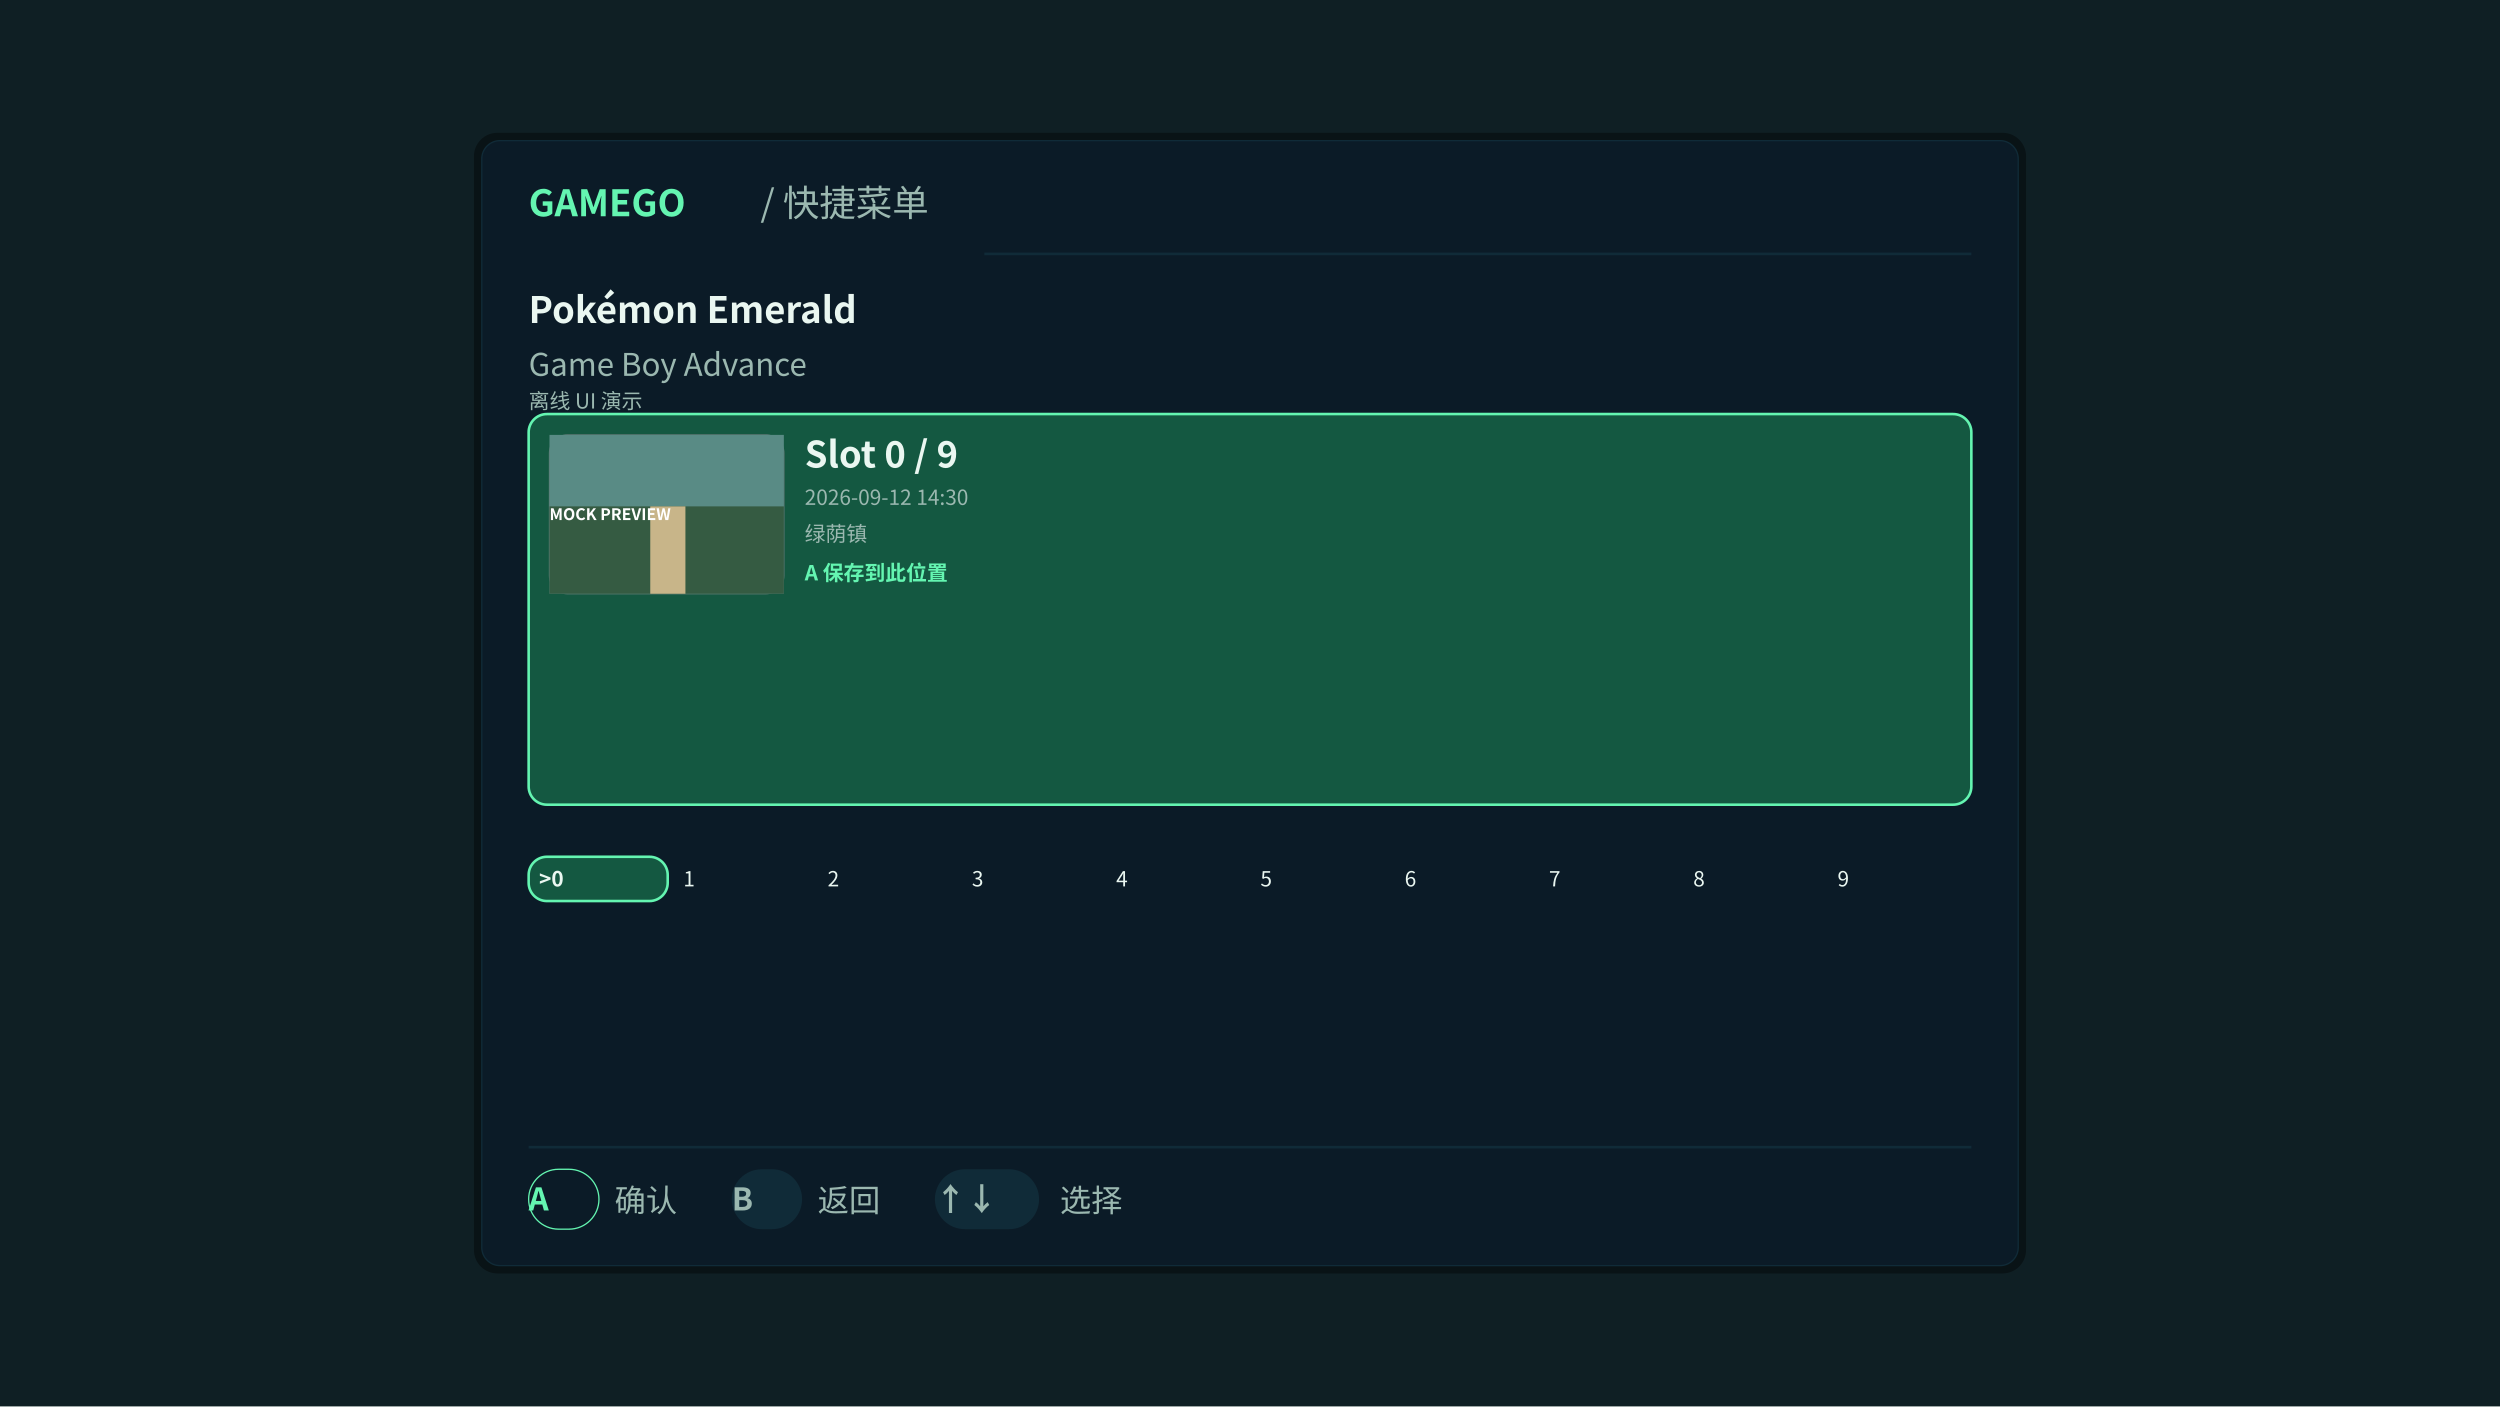
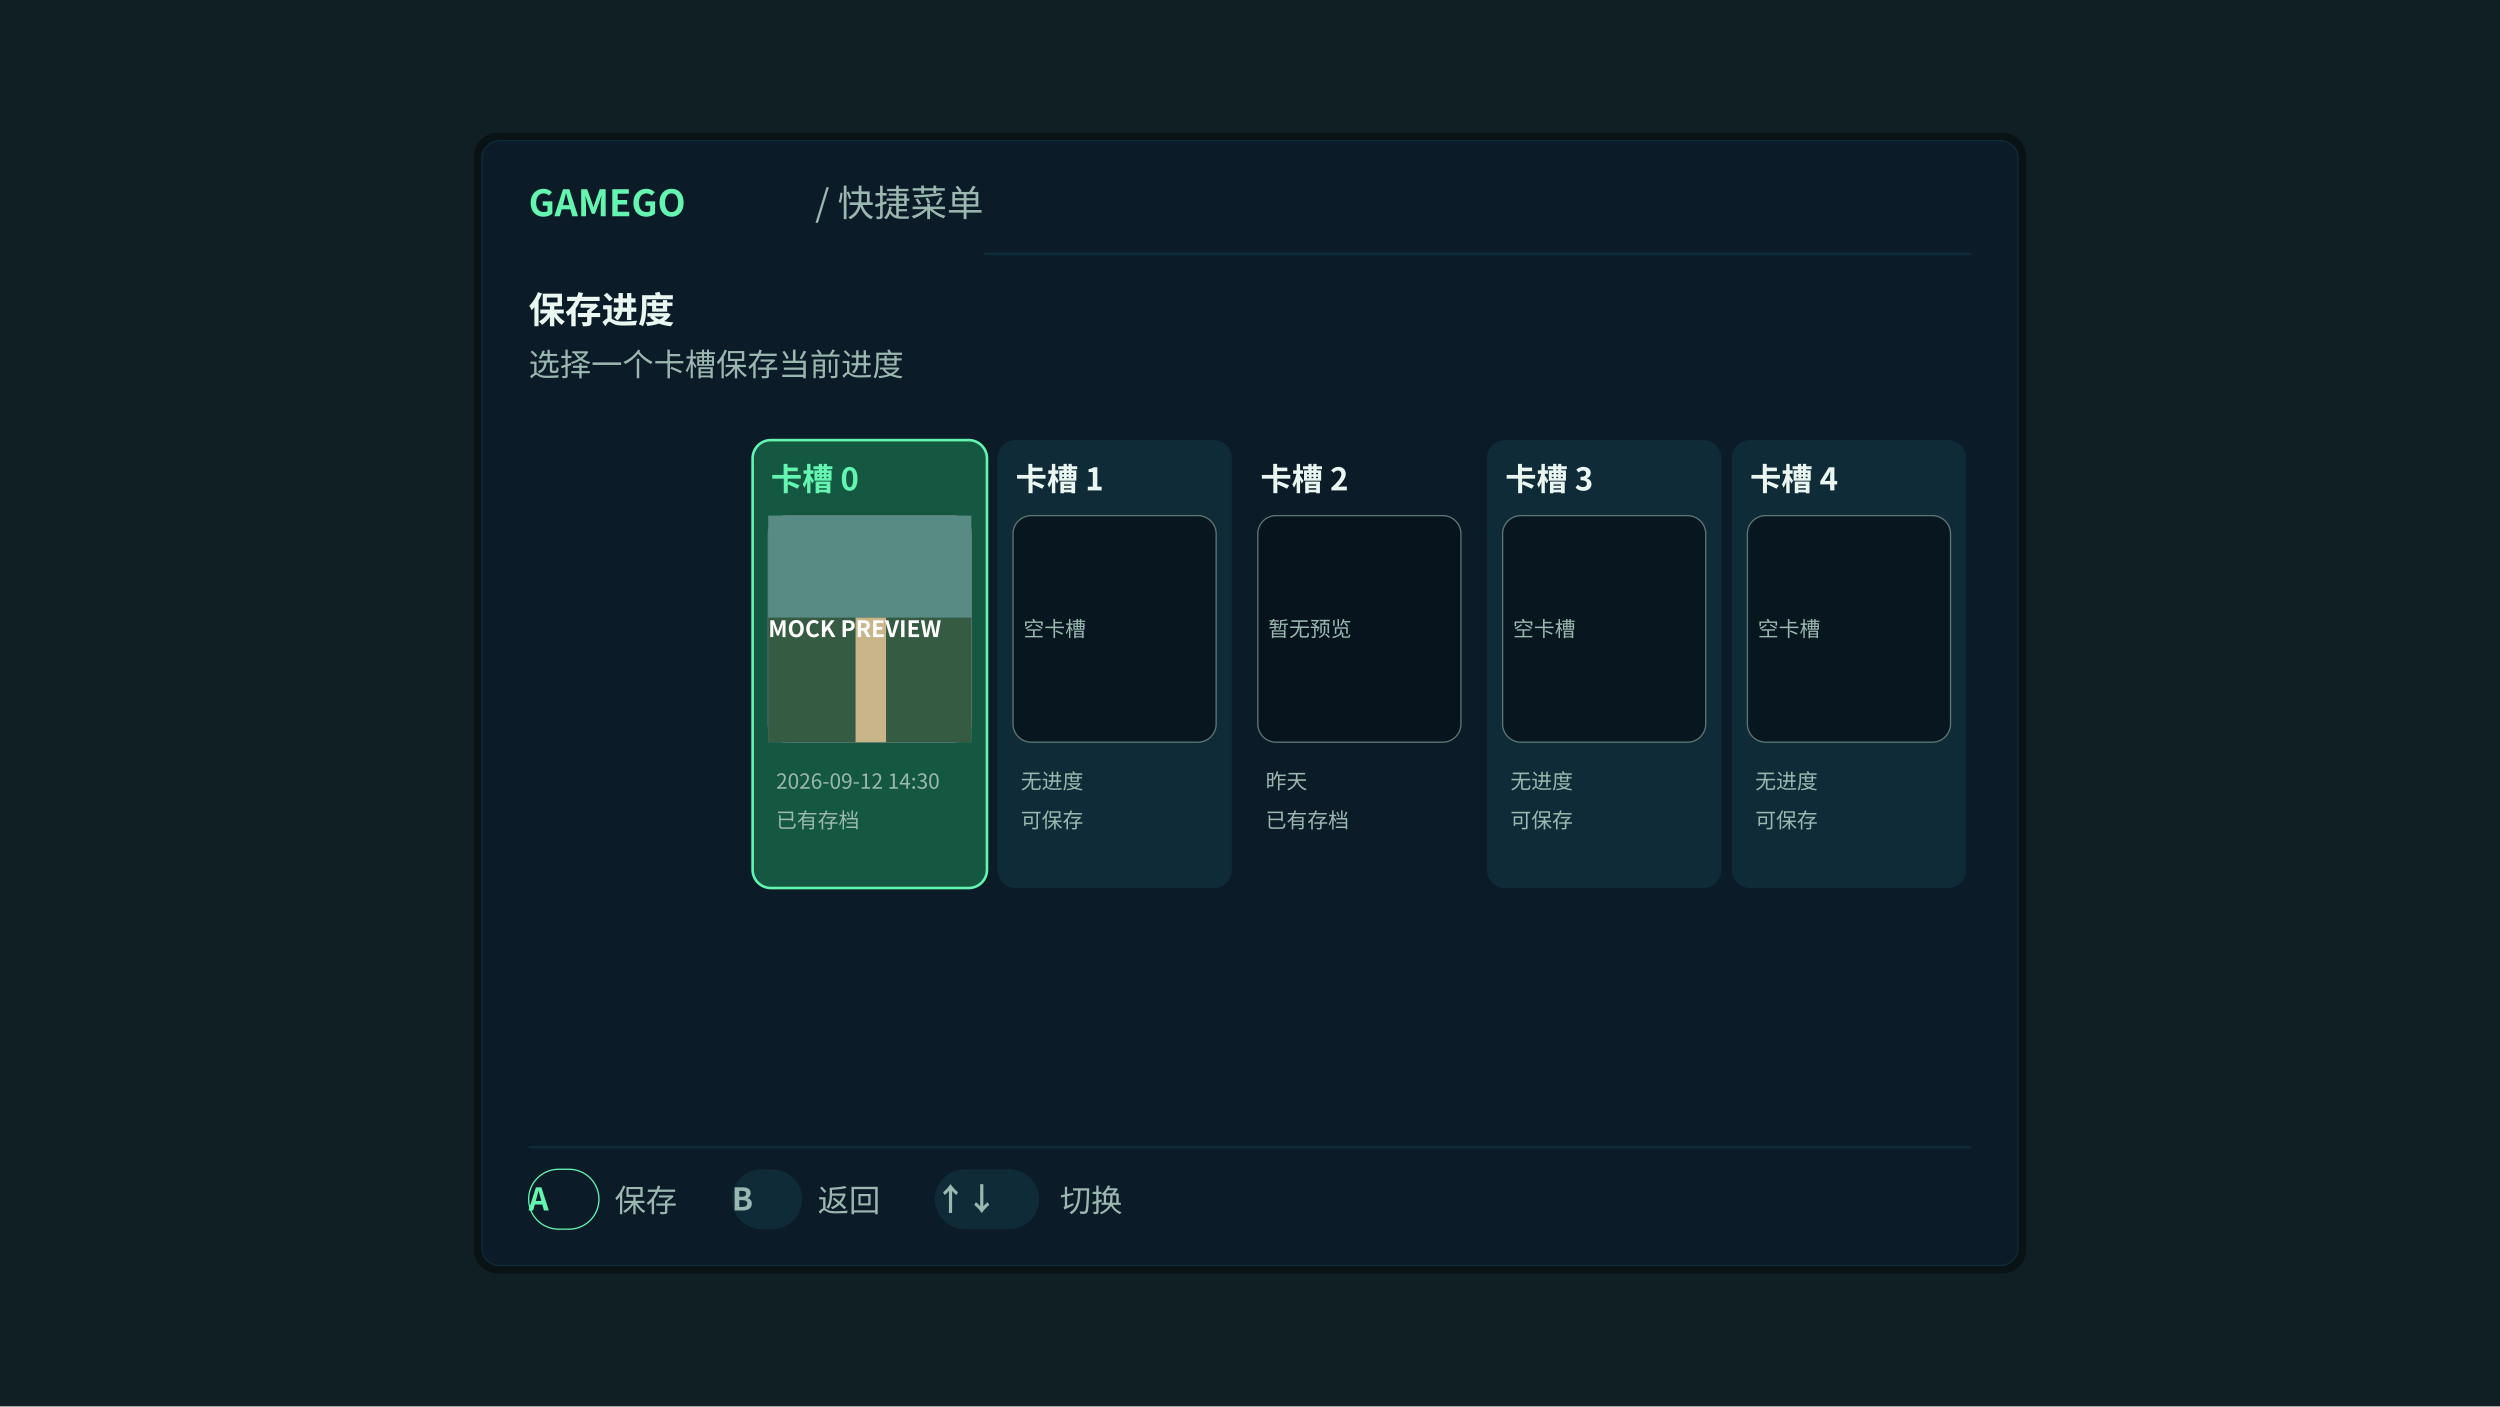
<svg xmlns="http://www.w3.org/2000/svg" width="1920" height="1080" viewBox="0 0 1920 1080">
  <rect width="100%" height="100%" fill="#456657" />
  <rect x="0" y="0" width="1920" height="1080" rx="0" fill="#07131c" fill-opacity="0.851" stroke="#000000" stroke-opacity="0" stroke-width="0" />
  <rect x="364" y="102" width="1192" height="876" rx="18" fill="#000000" fill-opacity="0.4" stroke="#000000" stroke-opacity="0" stroke-width="0" />
  <rect x="370" y="108" width="1180" height="864" rx="14" fill="#0b1b27" fill-opacity="1" stroke="#102b38" stroke-opacity="1" stroke-width="1" />
  <defs>
    <clipPath id="c0">
-       <rect x="406" y="140" width="170" height="32" />
+       <rect x="406" y="140" width="220" height="32" />
    </clipPath>
  </defs>
  <text x="406" y="166.08" fill="#64f5b1" font-size="28" font-weight="600" font-family="PingFang SC,Noto Sans CJK SC,sans-serif" clip-path="url(#c0)">GAMEGO</text>
  <defs>
    <clipPath id="c1">
-       <rect x="584" y="140" width="930" height="32" />
-     </clipPath>
-   </defs>
-   <text x="584" y="166.08" fill="#9bb8b0" font-size="28" font-weight="400" font-family="PingFang SC,Noto Sans CJK SC,sans-serif" clip-path="url(#c1)">/  快捷菜单</text>
+       <rect x="626" y="140" width="888" height="32" />
+     </clipPath>
+   </defs>
+   <text x="626" y="166.08" fill="#9bb8b0" font-size="28" font-weight="400" font-family="PingFang SC,Noto Sans CJK SC,sans-serif" clip-path="url(#c1)">/  快捷菜单</text>
  <rect x="756" y="194" width="758" height="2" rx="0" fill="#102b38" fill-opacity="1" stroke="#000000" stroke-opacity="0" stroke-width="0" />
  <defs>
    <clipPath id="c2">
      <rect x="406" y="218" width="1108" height="40" />
    </clipPath>
  </defs>
-   <text x="406" y="248.08" fill="#eaf7f1" font-size="28" font-weight="600" font-family="PingFang SC,Noto Sans CJK SC,sans-serif" clip-path="url(#c2)">Pokémon Emerald</text>
+   <text x="406" y="248.08" fill="#eaf7f1" font-size="28" font-weight="600" font-family="PingFang SC,Noto Sans CJK SC,sans-serif" clip-path="url(#c2)">保存进度</text>
  <defs>
    <clipPath id="c3">
      <rect x="406" y="264" width="1108" height="32" />
    </clipPath>
  </defs>
-   <text x="406" y="288.64" fill="#9bb8b0" font-size="24" font-weight="400" font-family="PingFang SC,Noto Sans CJK SC,sans-serif" clip-path="url(#c3)">Game Boy Advance</text>
+   <text x="406" y="288.64" fill="#9bb8b0" font-size="24" font-weight="400" font-family="PingFang SC,Noto Sans CJK SC,sans-serif" clip-path="url(#c3)">选择一个卡槽保存当前进度</text>
+   <rect x="578" y="338" width="180" height="344" rx="14" fill="#145841" fill-opacity="1" stroke="#64f5b1" stroke-opacity="1" stroke-width="2" />
  <defs>
    <clipPath id="c4">
-       <rect x="406" y="296" width="1108" height="24" />
-     </clipPath>
-   </defs>
-   <text x="406" y="313.76" fill="#9bb8b0" font-size="16" font-weight="400" font-family="PingFang SC,Noto Sans CJK SC,sans-serif" clip-path="url(#c4)">离线 UI 演示</text>
+       <rect x="592" y="354" width="152" height="28" />
+     </clipPath>
+   </defs>
+   <text x="592" y="376.64" fill="#64f5b1" font-size="24" font-weight="600" font-family="PingFang SC,Noto Sans CJK SC,sans-serif" clip-path="url(#c4)">卡槽 0</text>
+   <rect x="590" y="396" width="156" height="174" rx="14" fill="#07131c" fill-opacity="0.851" stroke="#5f7774" stroke-opacity="1" stroke-width="1" />
+   <rect x="590" y="396" width="156" height="174" rx="0" fill="#598b85" fill-opacity="1" stroke="#000000" stroke-opacity="0" stroke-width="0" />
+   <rect x="590" y="474.3" width="156" height="95.7" rx="0" fill="#355b42" fill-opacity="1" stroke="#000000" stroke-opacity="0" stroke-width="0" />
+   <rect x="657.08" y="474.3" width="23.4" height="95.7" rx="0" fill="#c8b589" fill-opacity="1" stroke="#000000" stroke-opacity="0" stroke-width="0" />
  <defs>
    <clipPath id="c5">
-       <rect x="406" y="318" width="1108" height="76" />
-     </clipPath>
-   </defs>
-   <text x="406" y="366.08" fill="#eaf7f1" font-size="28" font-weight="600" font-family="PingFang SC,Noto Sans CJK SC,sans-serif" clip-path="url(#c5)">保存进度</text>
-   <rect x="406" y="318" width="1108" height="300" rx="14" fill="#145841" fill-opacity="1" stroke="#64f5b1" stroke-opacity="1" stroke-width="2" />
-   <rect x="422" y="334" width="180" height="122" rx="14" fill="#07131c" fill-opacity="0.851" stroke="#5f7774" stroke-opacity="1" stroke-width="1" />
-   <rect x="422" y="334" width="180" height="122" rx="0" fill="#598b85" fill-opacity="1" stroke="#000000" stroke-opacity="0" stroke-width="0" />
-   <rect x="422" y="388.9" width="180" height="67.1" rx="0" fill="#355b42" fill-opacity="1" stroke="#000000" stroke-opacity="0" stroke-width="0" />
-   <rect x="499.4" y="388.9" width="27" height="67.1" rx="0" fill="#c8b589" fill-opacity="1" stroke="#000000" stroke-opacity="0" stroke-width="0" />
+       <rect x="590" y="396" width="156" height="174" />
+     </clipPath>
+   </defs>
+   <text x="590" y="489.264" fill="#ffffff" font-size="17.4" font-weight="600" font-family="PingFang SC,Noto Sans CJK SC,sans-serif" clip-path="url(#c5)">MOCK PREVIEW</text>
  <defs>
    <clipPath id="c6">
-       <rect x="422" y="334" width="180" height="122" />
-     </clipPath>
-   </defs>
-   <text x="422" y="399.392" fill="#ffffff" font-size="12.2" font-weight="600" font-family="PingFang SC,Noto Sans CJK SC,sans-serif" clip-path="url(#c6)">MOCK PREVIEW</text>
+       <rect x="596" y="588" width="144" height="24" />
+     </clipPath>
+   </defs>
+   <text x="596" y="605.76" fill="#9bb8b0" font-size="16" font-weight="400" font-family="PingFang SC,Noto Sans CJK SC,sans-serif" clip-path="url(#c6)">2026-09-12 14:30</text>
  <defs>
    <clipPath id="c7">
-       <rect x="618" y="334" width="896" height="30" />
-     </clipPath>
-   </defs>
-   <text x="618" y="359.08" fill="#eaf7f1" font-size="28" font-weight="600" font-family="PingFang SC,Noto Sans CJK SC,sans-serif" clip-path="url(#c7)">Slot 0  /  9</text>
+       <rect x="596" y="618" width="144" height="24" />
+     </clipPath>
+   </defs>
+   <text x="596" y="635.76" fill="#9bb8b0" font-size="16" font-weight="400" font-family="PingFang SC,Noto Sans CJK SC,sans-serif" clip-path="url(#c7)">已有存档</text>
+   <rect x="766" y="338" width="180" height="344" rx="14" fill="#102b38" fill-opacity="1" stroke="#000000" stroke-opacity="0" stroke-width="0" />
  <defs>
    <clipPath id="c8">
-       <rect x="618" y="370" width="896" height="24" />
-     </clipPath>
-   </defs>
-   <text x="618" y="387.76" fill="#9bb8b0" font-size="16" font-weight="400" font-family="PingFang SC,Noto Sans CJK SC,sans-serif" clip-path="url(#c8)">2026-09-12 14:30</text>
+       <rect x="780" y="354" width="152" height="28" />
+     </clipPath>
+   </defs>
+   <text x="780" y="376.64" fill="#eaf7f1" font-size="24" font-weight="600" font-family="PingFang SC,Noto Sans CJK SC,sans-serif" clip-path="url(#c8)">卡槽 1</text>
+   <rect x="778" y="396" width="156" height="174" rx="14" fill="#07131c" fill-opacity="0.851" stroke="#5f7774" stroke-opacity="1" stroke-width="1" />
  <defs>
    <clipPath id="c9">
-       <rect x="618" y="398" width="896" height="24" />
-     </clipPath>
-   </defs>
-   <text x="618" y="415.76" fill="#9bb8b0" font-size="16" font-weight="400" font-family="PingFang SC,Noto Sans CJK SC,sans-serif" clip-path="url(#c9)">绿荫镇</text>
+       <rect x="786" y="396" width="140" height="174" />
+     </clipPath>
+   </defs>
+   <text x="786" y="488.76" fill="#9bb8b0" font-size="16" font-weight="400" font-family="PingFang SC,Noto Sans CJK SC,sans-serif" clip-path="url(#c9)">空卡槽</text>
  <defs>
    <clipPath id="c10">
-       <rect x="618" y="428" width="896" height="24" />
-     </clipPath>
-   </defs>
-   <text x="618" y="445.76" fill="#64f5b1" font-size="16" font-weight="600" font-family="PingFang SC,Noto Sans CJK SC,sans-serif" clip-path="url(#c10)">A 保存到此位置</text>
-   <rect x="406" y="658" width="106.8" height="34" rx="14" fill="#145841" fill-opacity="1" stroke="#64f5b1" stroke-opacity="1" stroke-width="2" />
+       <rect x="784" y="588" width="144" height="24" />
+     </clipPath>
+   </defs>
+   <text x="784" y="605.76" fill="#9bb8b0" font-size="16" font-weight="400" font-family="PingFang SC,Noto Sans CJK SC,sans-serif" clip-path="url(#c10)">无进度</text>
  <defs>
    <clipPath id="c11">
-       <rect x="414" y="658" width="90.8" height="34" />
-     </clipPath>
-   </defs>
-   <text x="414" y="680.76" fill="#eaf7f1" font-size="16" font-weight="600" font-family="PingFang SC,Noto Sans CJK SC,sans-serif" clip-path="url(#c11)">&gt;0 </text>
-   <rect x="516.8" y="658" width="106.8" height="34" rx="14" fill="#0b1b27" fill-opacity="1" stroke="#000000" stroke-opacity="0" stroke-width="0" />
+       <rect x="784" y="618" width="144" height="24" />
+     </clipPath>
+   </defs>
+   <text x="784" y="635.76" fill="#9bb8b0" font-size="16" font-weight="400" font-family="PingFang SC,Noto Sans CJK SC,sans-serif" clip-path="url(#c11)">可保存</text>
+   <rect x="954" y="338" width="180" height="344" rx="14" fill="#0b1b27" fill-opacity="1" stroke="#000000" stroke-opacity="0" stroke-width="0" />
  <defs>
    <clipPath id="c12">
-       <rect x="524.8" y="658" width="90.8" height="34" />
-     </clipPath>
-   </defs>
-   <text x="524.8" y="680.76" fill="#eaf7f1" font-size="16" font-weight="400" font-family="PingFang SC,Noto Sans CJK SC,sans-serif" clip-path="url(#c12)"> 1 </text>
-   <rect x="627.6" y="658" width="106.8" height="34" rx="14" fill="#0b1b27" fill-opacity="1" stroke="#000000" stroke-opacity="0" stroke-width="0" />
+       <rect x="968" y="354" width="152" height="28" />
+     </clipPath>
+   </defs>
+   <text x="968" y="376.64" fill="#eaf7f1" font-size="24" font-weight="600" font-family="PingFang SC,Noto Sans CJK SC,sans-serif" clip-path="url(#c12)">卡槽 2</text>
+   <rect x="966" y="396" width="156" height="174" rx="14" fill="#07131c" fill-opacity="0.851" stroke="#5f7774" stroke-opacity="1" stroke-width="1" />
  <defs>
    <clipPath id="c13">
-       <rect x="635.6" y="658" width="90.8" height="34" />
-     </clipPath>
-   </defs>
-   <text x="635.6" y="680.76" fill="#eaf7f1" font-size="16" font-weight="400" font-family="PingFang SC,Noto Sans CJK SC,sans-serif" clip-path="url(#c13)"> 2 </text>
-   <rect x="738.4" y="658" width="106.8" height="34" rx="14" fill="#0b1b27" fill-opacity="1" stroke="#000000" stroke-opacity="0" stroke-width="0" />
+       <rect x="974" y="396" width="140" height="174" />
+     </clipPath>
+   </defs>
+   <text x="974" y="488.76" fill="#9bb8b0" font-size="16" font-weight="400" font-family="PingFang SC,Noto Sans CJK SC,sans-serif" clip-path="url(#c13)">暂无预览</text>
  <defs>
    <clipPath id="c14">
-       <rect x="746.4" y="658" width="90.8" height="34" />
-     </clipPath>
-   </defs>
-   <text x="746.4" y="680.76" fill="#eaf7f1" font-size="16" font-weight="400" font-family="PingFang SC,Noto Sans CJK SC,sans-serif" clip-path="url(#c14)"> 3 </text>
-   <rect x="849.2" y="658" width="106.8" height="34" rx="14" fill="#0b1b27" fill-opacity="1" stroke="#000000" stroke-opacity="0" stroke-width="0" />
+       <rect x="972" y="588" width="144" height="24" />
+     </clipPath>
+   </defs>
+   <text x="972" y="605.76" fill="#9bb8b0" font-size="16" font-weight="400" font-family="PingFang SC,Noto Sans CJK SC,sans-serif" clip-path="url(#c14)">昨天</text>
  <defs>
    <clipPath id="c15">
-       <rect x="857.2" y="658" width="90.8" height="34" />
-     </clipPath>
-   </defs>
-   <text x="857.2" y="680.76" fill="#eaf7f1" font-size="16" font-weight="400" font-family="PingFang SC,Noto Sans CJK SC,sans-serif" clip-path="url(#c15)"> 4 </text>
-   <rect x="960" y="658" width="106.8" height="34" rx="14" fill="#0b1b27" fill-opacity="1" stroke="#000000" stroke-opacity="0" stroke-width="0" />
+       <rect x="972" y="618" width="144" height="24" />
+     </clipPath>
+   </defs>
+   <text x="972" y="635.76" fill="#9bb8b0" font-size="16" font-weight="400" font-family="PingFang SC,Noto Sans CJK SC,sans-serif" clip-path="url(#c15)">已有存档</text>
+   <rect x="1142" y="338" width="180" height="344" rx="14" fill="#102b38" fill-opacity="1" stroke="#000000" stroke-opacity="0" stroke-width="0" />
  <defs>
    <clipPath id="c16">
-       <rect x="968" y="658" width="90.8" height="34" />
-     </clipPath>
-   </defs>
-   <text x="968" y="680.76" fill="#eaf7f1" font-size="16" font-weight="400" font-family="PingFang SC,Noto Sans CJK SC,sans-serif" clip-path="url(#c16)"> 5 </text>
-   <rect x="1070.8" y="658" width="106.8" height="34" rx="14" fill="#0b1b27" fill-opacity="1" stroke="#000000" stroke-opacity="0" stroke-width="0" />
+       <rect x="1156" y="354" width="152" height="28" />
+     </clipPath>
+   </defs>
+   <text x="1156" y="376.64" fill="#eaf7f1" font-size="24" font-weight="600" font-family="PingFang SC,Noto Sans CJK SC,sans-serif" clip-path="url(#c16)">卡槽 3</text>
+   <rect x="1154" y="396" width="156" height="174" rx="14" fill="#07131c" fill-opacity="0.851" stroke="#5f7774" stroke-opacity="1" stroke-width="1" />
  <defs>
    <clipPath id="c17">
-       <rect x="1078.8" y="658" width="90.8" height="34" />
-     </clipPath>
-   </defs>
-   <text x="1078.8" y="680.76" fill="#eaf7f1" font-size="16" font-weight="400" font-family="PingFang SC,Noto Sans CJK SC,sans-serif" clip-path="url(#c17)"> 6 </text>
-   <rect x="1181.6" y="658" width="106.8" height="34" rx="14" fill="#0b1b27" fill-opacity="1" stroke="#000000" stroke-opacity="0" stroke-width="0" />
+       <rect x="1162" y="396" width="140" height="174" />
+     </clipPath>
+   </defs>
+   <text x="1162" y="488.76" fill="#9bb8b0" font-size="16" font-weight="400" font-family="PingFang SC,Noto Sans CJK SC,sans-serif" clip-path="url(#c17)">空卡槽</text>
  <defs>
    <clipPath id="c18">
-       <rect x="1189.6" y="658" width="90.8" height="34" />
-     </clipPath>
-   </defs>
-   <text x="1189.6" y="680.76" fill="#eaf7f1" font-size="16" font-weight="400" font-family="PingFang SC,Noto Sans CJK SC,sans-serif" clip-path="url(#c18)"> 7 </text>
-   <rect x="1292.4" y="658" width="106.8" height="34" rx="14" fill="#0b1b27" fill-opacity="1" stroke="#000000" stroke-opacity="0" stroke-width="0" />
+       <rect x="1160" y="588" width="144" height="24" />
+     </clipPath>
+   </defs>
+   <text x="1160" y="605.76" fill="#9bb8b0" font-size="16" font-weight="400" font-family="PingFang SC,Noto Sans CJK SC,sans-serif" clip-path="url(#c18)">无进度</text>
  <defs>
    <clipPath id="c19">
-       <rect x="1300.4" y="658" width="90.8" height="34" />
-     </clipPath>
-   </defs>
-   <text x="1300.4" y="680.76" fill="#eaf7f1" font-size="16" font-weight="400" font-family="PingFang SC,Noto Sans CJK SC,sans-serif" clip-path="url(#c19)"> 8 </text>
-   <rect x="1403.2" y="658" width="106.8" height="34" rx="14" fill="#0b1b27" fill-opacity="1" stroke="#000000" stroke-opacity="0" stroke-width="0" />
+       <rect x="1160" y="618" width="144" height="24" />
+     </clipPath>
+   </defs>
+   <text x="1160" y="635.76" fill="#9bb8b0" font-size="16" font-weight="400" font-family="PingFang SC,Noto Sans CJK SC,sans-serif" clip-path="url(#c19)">可保存</text>
+   <rect x="1330" y="338" width="180" height="344" rx="14" fill="#102b38" fill-opacity="1" stroke="#000000" stroke-opacity="0" stroke-width="0" />
  <defs>
    <clipPath id="c20">
-       <rect x="1411.2" y="658" width="90.8" height="34" />
-     </clipPath>
-   </defs>
-   <text x="1411.2" y="680.76" fill="#eaf7f1" font-size="16" font-weight="400" font-family="PingFang SC,Noto Sans CJK SC,sans-serif" clip-path="url(#c20)"> 9 </text>
+       <rect x="1344" y="354" width="152" height="28" />
+     </clipPath>
+   </defs>
+   <text x="1344" y="376.64" fill="#eaf7f1" font-size="24" font-weight="600" font-family="PingFang SC,Noto Sans CJK SC,sans-serif" clip-path="url(#c20)">卡槽 4</text>
+   <rect x="1342" y="396" width="156" height="174" rx="14" fill="#07131c" fill-opacity="0.851" stroke="#5f7774" stroke-opacity="1" stroke-width="1" />
+   <defs>
+     <clipPath id="c21">
+       <rect x="1350" y="396" width="140" height="174" />
+     </clipPath>
+   </defs>
+   <text x="1350" y="488.76" fill="#9bb8b0" font-size="16" font-weight="400" font-family="PingFang SC,Noto Sans CJK SC,sans-serif" clip-path="url(#c21)">空卡槽</text>
+   <defs>
+     <clipPath id="c22">
+       <rect x="1348" y="588" width="144" height="24" />
+     </clipPath>
+   </defs>
+   <text x="1348" y="605.76" fill="#9bb8b0" font-size="16" font-weight="400" font-family="PingFang SC,Noto Sans CJK SC,sans-serif" clip-path="url(#c22)">无进度</text>
+   <defs>
+     <clipPath id="c23">
+       <rect x="1348" y="618" width="144" height="24" />
+     </clipPath>
+   </defs>
+   <text x="1348" y="635.76" fill="#9bb8b0" font-size="16" font-weight="400" font-family="PingFang SC,Noto Sans CJK SC,sans-serif" clip-path="url(#c23)">可保存</text>
  <rect x="406" y="880" width="1108" height="2" rx="0" fill="#102b38" fill-opacity="1" stroke="#000000" stroke-opacity="0" stroke-width="0" />
  <rect x="406" y="898" width="54" height="46" rx="23" fill="#0b1b27" fill-opacity="1" stroke="#64f5b1" stroke-opacity="1" stroke-width="1" />
  <defs>
-     <clipPath id="c21">
+     <clipPath id="c24">
      <rect x="406" y="898" width="54" height="46" />
    </clipPath>
  </defs>
-   <text x="406" y="929.64" fill="#64f5b1" font-size="24" font-weight="600" font-family="PingFang SC,Noto Sans CJK SC,sans-serif" clip-path="url(#c21)">A</text>
-   <defs>
-     <clipPath id="c22">
+   <text x="406" y="929.64" fill="#64f5b1" font-size="24" font-weight="600" font-family="PingFang SC,Noto Sans CJK SC,sans-serif" clip-path="url(#c24)">A</text>
+   <defs>
+     <clipPath id="c25">
      <rect x="472" y="898" width="100" height="48" />
    </clipPath>
  </defs>
-   <text x="472" y="930.64" fill="#9bb8b0" font-size="24" font-weight="400" font-family="PingFang SC,Noto Sans CJK SC,sans-serif" clip-path="url(#c22)">确认</text>
+   <text x="472" y="930.64" fill="#9bb8b0" font-size="24" font-weight="400" font-family="PingFang SC,Noto Sans CJK SC,sans-serif" clip-path="url(#c25)">保存</text>
  <rect x="562" y="898" width="54" height="46" rx="23" fill="#102b38" fill-opacity="1" stroke="#000000" stroke-opacity="0" stroke-width="0" />
  <defs>
-     <clipPath id="c23">
+     <clipPath id="c26">
      <rect x="562" y="898" width="54" height="46" />
    </clipPath>
  </defs>
-   <text x="562" y="929.64" fill="#9bb8b0" font-size="24" font-weight="600" font-family="PingFang SC,Noto Sans CJK SC,sans-serif" clip-path="url(#c23)">B</text>
-   <defs>
-     <clipPath id="c24">
+   <text x="562" y="929.64" fill="#9bb8b0" font-size="24" font-weight="600" font-family="PingFang SC,Noto Sans CJK SC,sans-serif" clip-path="url(#c26)">B</text>
+   <defs>
+     <clipPath id="c27">
      <rect x="628" y="898" width="100" height="48" />
    </clipPath>
  </defs>
-   <text x="628" y="930.64" fill="#9bb8b0" font-size="24" font-weight="400" font-family="PingFang SC,Noto Sans CJK SC,sans-serif" clip-path="url(#c24)">返回</text>
+   <text x="628" y="930.64" fill="#9bb8b0" font-size="24" font-weight="400" font-family="PingFang SC,Noto Sans CJK SC,sans-serif" clip-path="url(#c27)">返回</text>
  <rect x="718" y="898" width="80" height="46" rx="23" fill="#102b38" fill-opacity="1" stroke="#000000" stroke-opacity="0" stroke-width="0" />
  <defs>
-     <clipPath id="c25">
+     <clipPath id="c28">
      <rect x="718" y="898" width="80" height="46" />
    </clipPath>
  </defs>
-   <text x="718" y="929.64" fill="#9bb8b0" font-size="24" font-weight="600" font-family="PingFang SC,Noto Sans CJK SC,sans-serif" clip-path="url(#c25)">↑↓</text>
-   <defs>
-     <clipPath id="c26">
+   <text x="718" y="929.64" fill="#9bb8b0" font-size="24" font-weight="600" font-family="PingFang SC,Noto Sans CJK SC,sans-serif" clip-path="url(#c28)">↑↓</text>
+   <defs>
+     <clipPath id="c29">
      <rect x="814" y="898" width="100" height="48" />
    </clipPath>
  </defs>
-   <text x="814" y="930.64" fill="#9bb8b0" font-size="24" font-weight="400" font-family="PingFang SC,Noto Sans CJK SC,sans-serif" clip-path="url(#c26)">选择</text>
+   <text x="814" y="930.64" fill="#9bb8b0" font-size="24" font-weight="400" font-family="PingFang SC,Noto Sans CJK SC,sans-serif" clip-path="url(#c29)">切换</text>
</svg>
